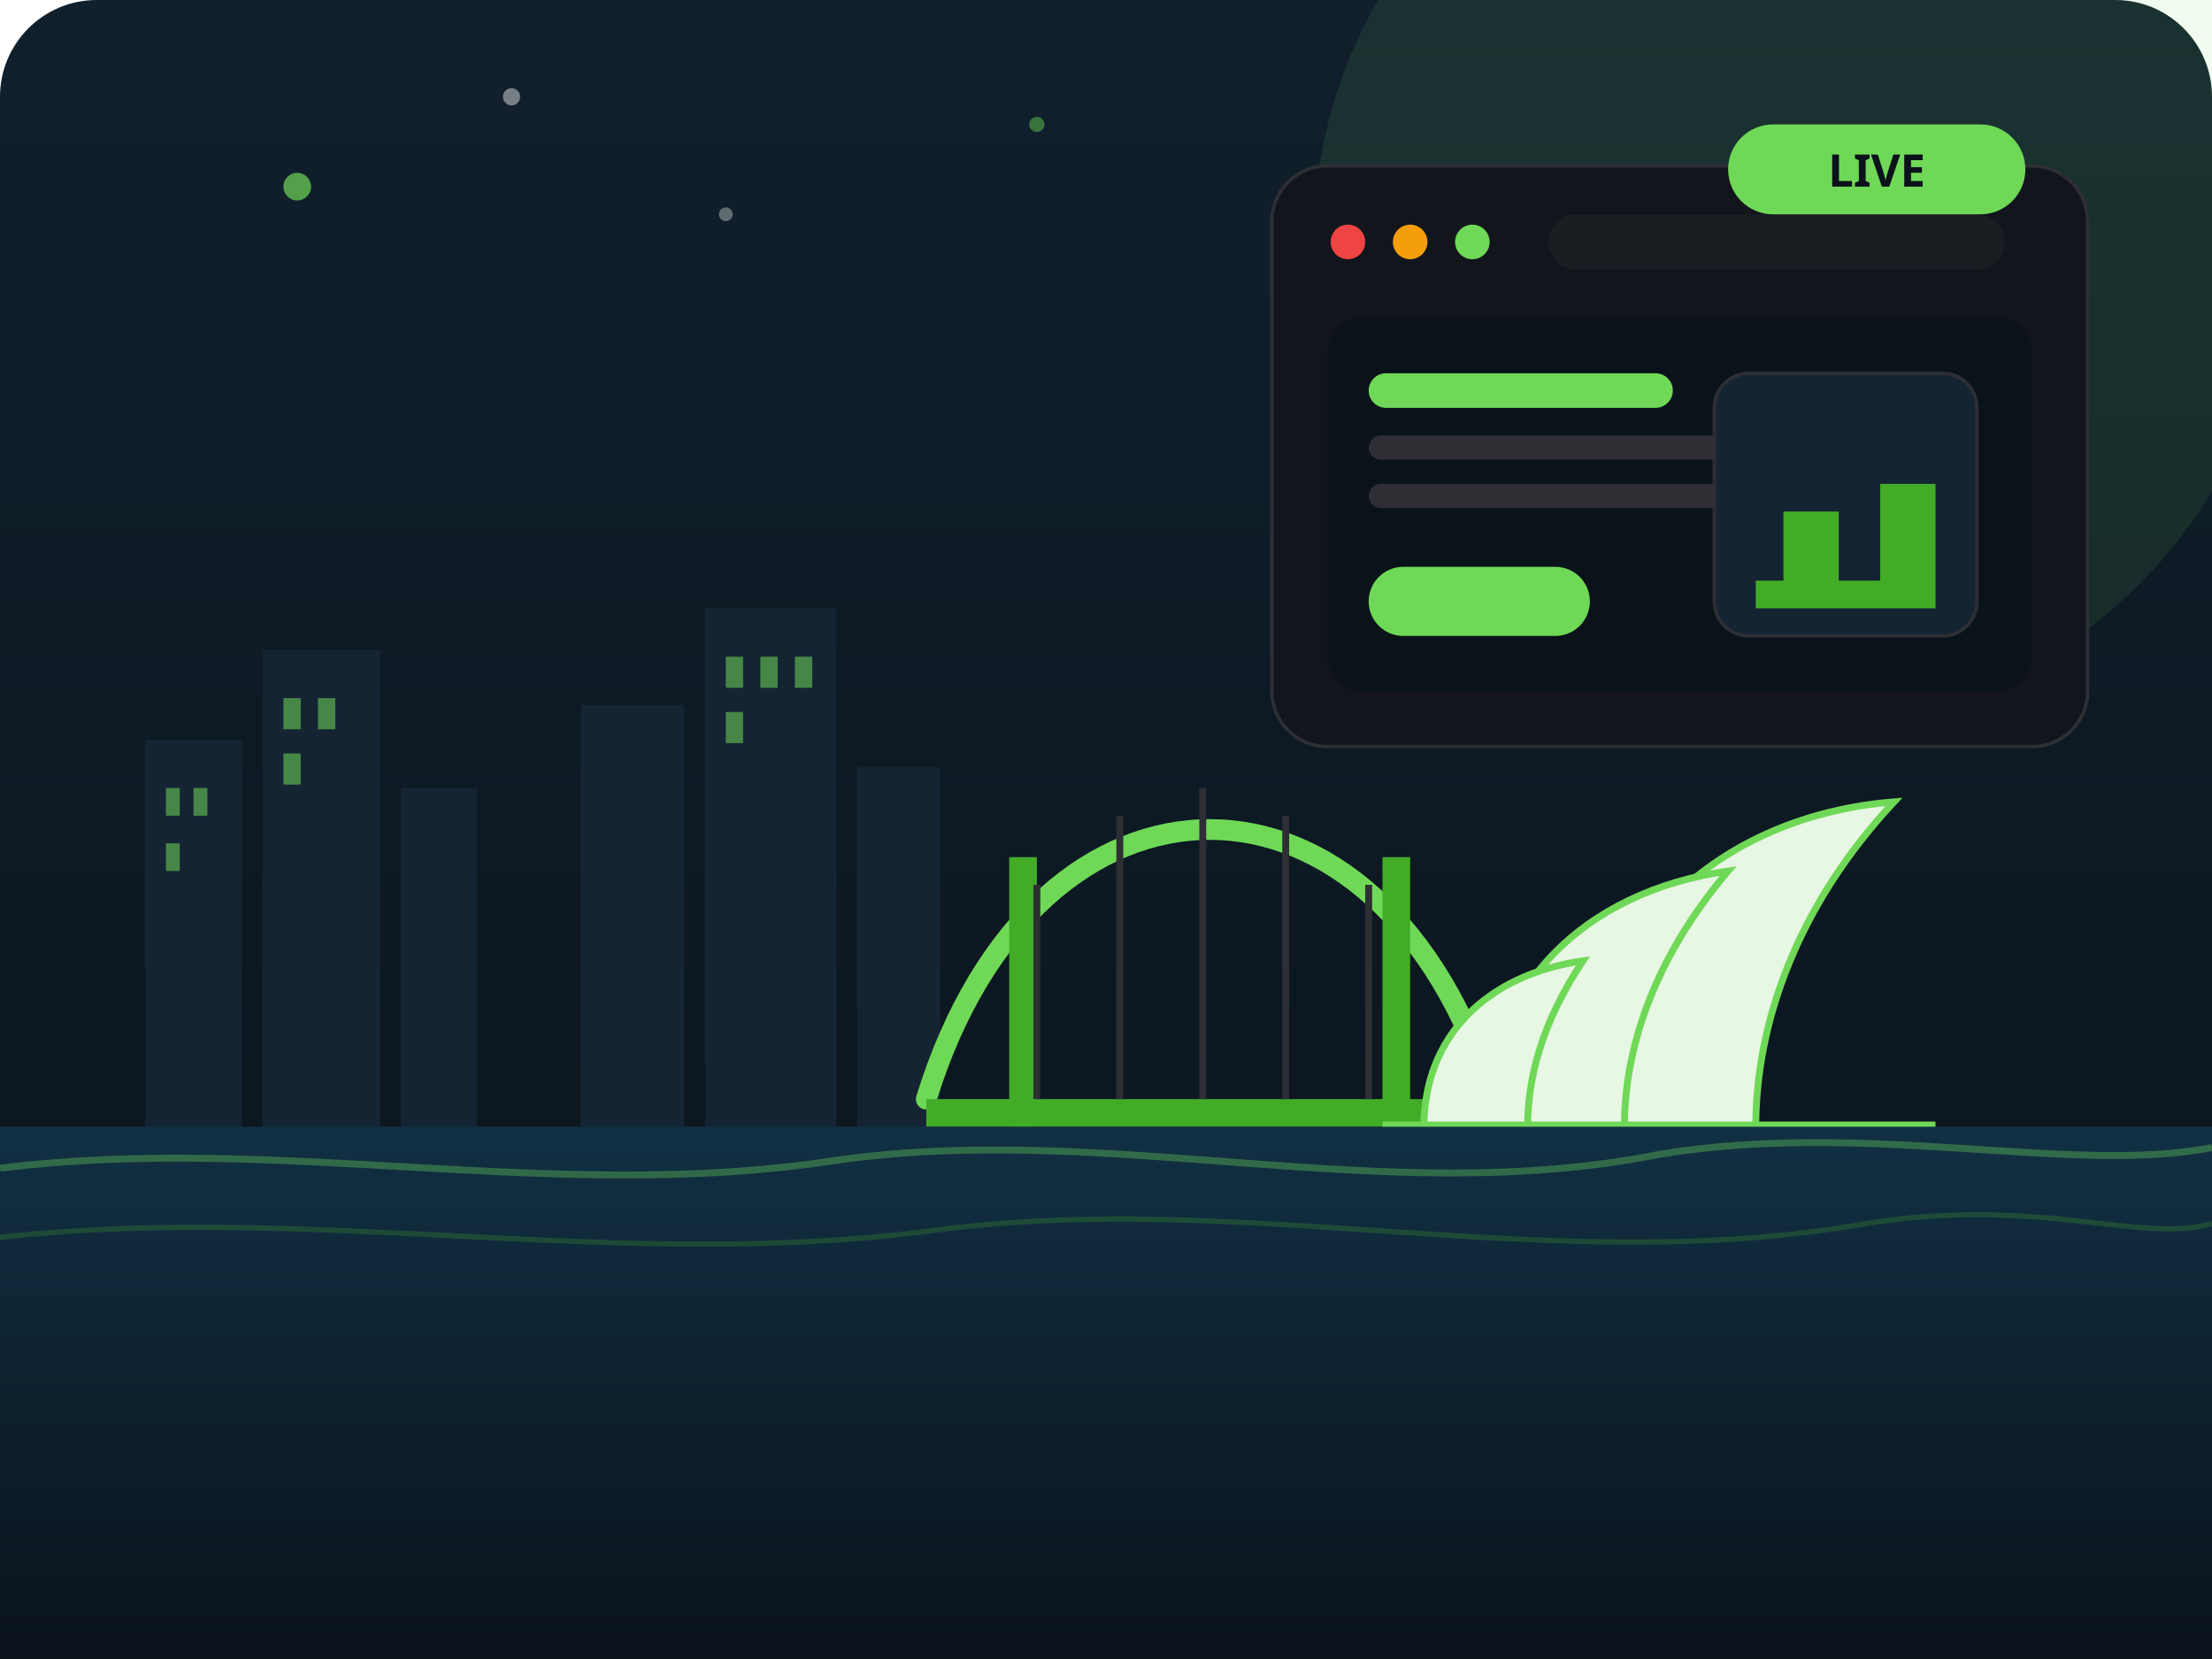
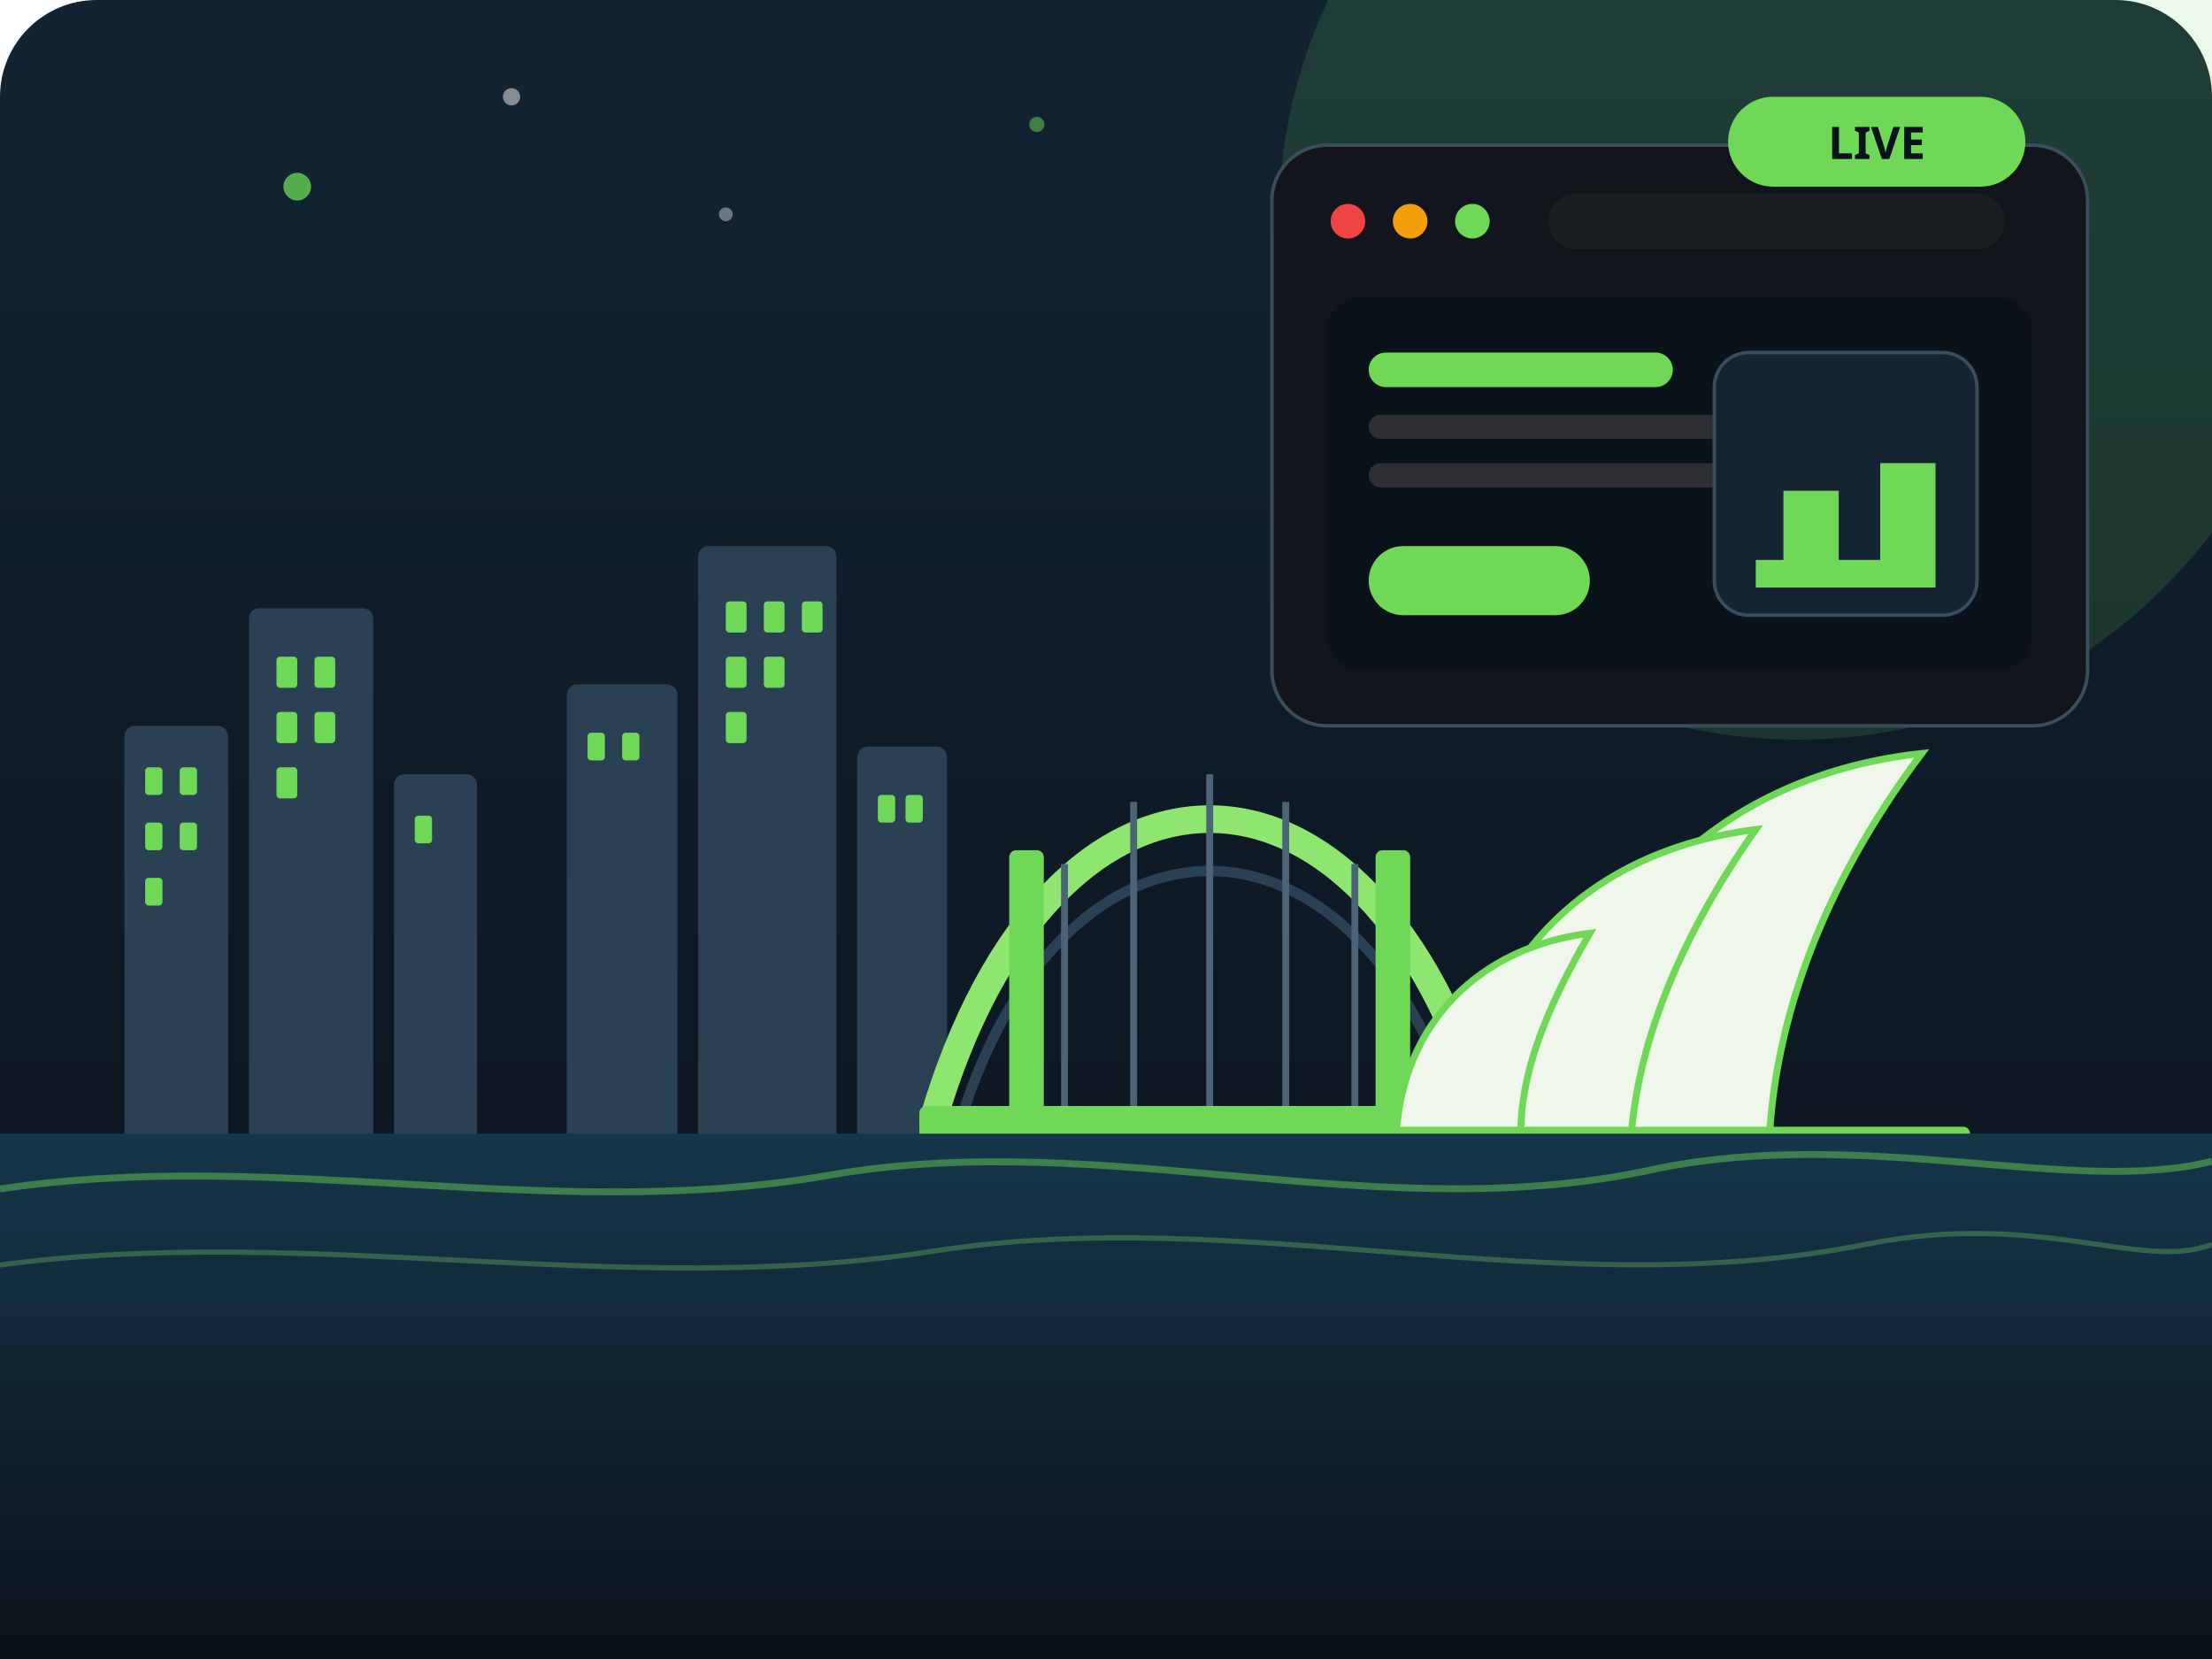
<svg xmlns="http://www.w3.org/2000/svg" width="640" height="480" viewBox="0 0 640 480" role="img" aria-labelledby="heroTitle heroDesc">
  <defs>
    <linearGradient id="nightSky" x1="0" y1="0" x2="0" y2="1">
-       <stop offset="0" stop-color="#10202c" />
+       <stop offset="0" stop-color="#122433" />
      <stop offset="1" stop-color="#0a121a" />
    </linearGradient>
    <linearGradient id="harbourWater" x1="0" y1="0" x2="0" y2="1">
-       <stop offset="0" stop-color="#113044" />
+       <stop offset="0" stop-color="#16364a" />
      <stop offset="1" stop-color="#0a121a" />
    </linearGradient>
  </defs>
  <rect width="640" height="480" rx="28" fill="url(#nightSky)" />
-   <circle cx="520" cy="70" r="140" fill="#6FD957" opacity="0.10" />
-   <circle cx="86" cy="54" r="4" fill="#6FD957" opacity="0.7" />
-   <circle cx="148" cy="28" r="2.5" fill="#f5f5f5" opacity="0.45" />
-   <circle cx="210" cy="62" r="2" fill="#f5f5f5" opacity="0.35" />
-   <circle cx="300" cy="36" r="2.2" fill="#6FD957" opacity="0.45" />
-   <g fill="#152433">
-     <rect x="42" y="214" width="28" height="150" />
-     <rect x="76" y="188" width="34" height="176" />
-     <rect x="116" y="228" width="22" height="136" />
-     <rect x="168" y="204" width="30" height="160" />
-     <rect x="204" y="176" width="38" height="188" />
-     <rect x="248" y="222" width="24" height="142" />
+   <circle cx="520" cy="64" r="150" fill="#6FD957" opacity="0.14" />
+   <circle cx="86" cy="54" r="4" fill="#6FD957" opacity="0.75" />
+   <circle cx="148" cy="28" r="2.5" fill="#f5f5f5" opacity="0.5" />
+   <circle cx="210" cy="62" r="2" fill="#f5f5f5" opacity="0.4" />
+   <circle cx="300" cy="36" r="2.2" fill="#6FD957" opacity="0.5" />
+   <g fill="#2a4154">
+     <rect x="36" y="210" width="30" height="154" rx="3" />
+     <rect x="72" y="176" width="36" height="188" rx="3" />
+     <rect x="114" y="224" width="24" height="140" rx="3" />
+     <rect x="164" y="198" width="32" height="166" rx="3" />
+     <rect x="202" y="158" width="40" height="206" rx="3" />
+     <rect x="248" y="216" width="26" height="148" rx="3" />
  </g>
-   <g fill="#6FD957" opacity="0.55">
-     <rect x="48" y="228" width="4" height="8" />
-     <rect x="56" y="228" width="4" height="8" />
-     <rect x="48" y="244" width="4" height="8" />
-     <rect x="82" y="202" width="5" height="9" />
-     <rect x="92" y="202" width="5" height="9" />
-     <rect x="82" y="218" width="5" height="9" />
-     <rect x="210" y="190" width="5" height="9" />
-     <rect x="220" y="190" width="5" height="9" />
-     <rect x="230" y="190" width="5" height="9" />
-     <rect x="210" y="206" width="5" height="9" />
+   <g fill="#6FD957">
+     <rect x="42" y="222" width="5" height="8" rx="1" />
+     <rect x="52" y="222" width="5" height="8" rx="1" />
+     <rect x="42" y="238" width="5" height="8" rx="1" />
+     <rect x="52" y="238" width="5" height="8" rx="1" />
+     <rect x="42" y="254" width="5" height="8" rx="1" />
+     <rect x="80" y="190" width="6" height="9" rx="1" />
+     <rect x="91" y="190" width="6" height="9" rx="1" />
+     <rect x="80" y="206" width="6" height="9" rx="1" />
+     <rect x="91" y="206" width="6" height="9" rx="1" />
+     <rect x="80" y="222" width="6" height="9" rx="1" />
+     <rect x="120" y="236" width="5" height="8" rx="1" />
+     <rect x="170" y="212" width="5" height="8" rx="1" />
+     <rect x="180" y="212" width="5" height="8" rx="1" />
+     <rect x="210" y="174" width="6" height="9" rx="1" />
+     <rect x="221" y="174" width="6" height="9" rx="1" />
+     <rect x="232" y="174" width="6" height="9" rx="1" />
+     <rect x="210" y="190" width="6" height="9" rx="1" />
+     <rect x="221" y="190" width="6" height="9" rx="1" />
+     <rect x="210" y="206" width="6" height="9" rx="1" />
+     <rect x="254" y="230" width="5" height="8" rx="1" />
+     <rect x="262" y="230" width="5" height="8" rx="1" />
  </g>
-   <g fill="none" stroke="#6FD957" stroke-width="6" stroke-linecap="round">
-     <path d="M268 318 C300 214, 400 214, 432 318" />
+   <path d="M270 324 C304 208, 396 208, 430 324" fill="none" stroke="#8ee56f" stroke-width="8" stroke-linecap="round" />
+   <path d="M278 324 C308 228, 392 228, 422 324" fill="none" stroke="#2a4154" stroke-width="3" />
+   <g fill="#6FD957">
+     <rect x="292" y="246" width="10" height="80" rx="2" />
+     <rect x="398" y="246" width="10" height="80" rx="2" />
+     <rect x="266" y="320" width="168" height="10" rx="2" />
  </g>
-   <g fill="#42AC27">
-     <rect x="292" y="248" width="8" height="78" />
-     <rect x="400" y="248" width="8" height="78" />
-     <rect x="268" y="318" width="164" height="8" />
+   <g stroke="#4a6578" stroke-width="2">
+     <path d="M308 250 L308 320" />
+     <path d="M328 232 L328 320" />
+     <path d="M350 224 L350 320" />
+     <path d="M372 232 L372 320" />
+     <path d="M392 250 L392 320" />
  </g>
-   <g stroke="#2e2e35" stroke-width="2">
-     <path d="M300 256 L300 318" />
-     <path d="M324 236 L324 318" />
-     <path d="M348 228 L348 318" />
-     <path d="M372 236 L372 318" />
-     <path d="M396 256 L396 318" />
+   <g fill="#eef7ea" stroke="#6FD957" stroke-width="2">
+     <path d="M452 328 C454 262, 500 224, 556 218 C526 258, 514 296, 512 328 Z" />
+     <path d="M424 328 C426 278, 460 246, 508 240 C484 274, 474 304, 472 328 Z" />
+     <path d="M404 328 C406 296, 428 274, 460 270 C446 294, 440 312, 440 328 Z" />
  </g>
-   <g fill="#e8f6e4" stroke="#6FD957" stroke-width="2">
-     <path d="M458 326 C458 270, 498 236, 548 232 C520 262, 508 296, 508 326 Z" />
-     <path d="M430 326 C430 286, 458 258, 500 252 C478 278, 470 304, 470 326 Z" />
-     <path d="M412 326 C412 300, 430 282, 458 278 C446 296, 442 312, 442 326 Z" />
-   </g>
-   <path d="M400 326 H560" stroke="#6FD957" stroke-width="3" />
-   <rect x="0" y="326" width="640" height="154" fill="url(#harbourWater)" />
-   <path d="M0 338 C80 328, 160 348, 240 336 C320 324, 400 350, 480 334 C540 324, 600 340, 640 332" fill="none" stroke="#6FD957" stroke-width="2" opacity="0.35" />
-   <path d="M0 358 C90 348, 180 368, 270 356 C360 344, 450 370, 540 354 C590 346, 620 360, 640 354" fill="none" stroke="#42AC27" stroke-width="1.5" opacity="0.25" />
+   <path d="M392 328 H568" stroke="#6FD957" stroke-width="4" stroke-linecap="round" />
+   <rect x="0" y="328" width="640" height="152" fill="url(#harbourWater)" />
+   <path d="M0 344 C80 332, 160 354, 240 340 C320 326, 400 356, 480 338 C540 326, 600 346, 640 336" fill="none" stroke="#6FD957" stroke-width="2" opacity="0.45" />
+   <path d="M0 366 C90 354, 180 376, 270 362 C360 348, 450 378, 540 360 C590 350, 620 368, 640 360" fill="none" stroke="#8ee56f" stroke-width="1.5" opacity="0.28" />
  <g>
-     <rect x="368" y="48" width="236" height="168" rx="16" fill="#12161c" stroke="#2e2e35" />
-     <circle cx="390" cy="70" r="5" fill="#ef4444" />
-     <circle cx="408" cy="70" r="5" fill="#f59e0b" />
-     <circle cx="426" cy="70" r="5" fill="#6FD957" />
-     <rect x="448" y="62" width="132" height="16" rx="8" fill="#1a1d22" />
-     <rect x="384" y="92" width="204" height="108" rx="10" fill="#0a121a" />
-     <rect x="396" y="108" width="88" height="10" rx="5" fill="#6FD957" />
-     <rect x="396" y="126" width="120" height="7" rx="3.5" fill="#2e2e35" />
-     <rect x="396" y="140" width="104" height="7" rx="3.5" fill="#2e2e35" />
-     <rect x="396" y="164" width="64" height="20" rx="10" fill="#6FD957" />
-     <rect x="496" y="108" width="76" height="76" rx="10" fill="#152433" stroke="#2e2e35" />
-     <path d="M508 168 h52 v8 h-52 z M516 148 h16 v20 h-16 z M544 140 h16 v28 h-16 z" fill="#42AC27" />
-     <rect x="500" y="36" width="86" height="26" rx="13" fill="#6FD957" />
-     <text x="543" y="54" text-anchor="middle" fill="#0a121a" font-family="Segoe UI, system-ui, sans-serif" font-size="13" font-weight="700">LIVE</text>
+     <rect x="368" y="42" width="236" height="168" rx="16" fill="#12161c" stroke="#3a4d5c" />
+     <circle cx="390" cy="64" r="5" fill="#ef4444" />
+     <circle cx="408" cy="64" r="5" fill="#f59e0b" />
+     <circle cx="426" cy="64" r="5" fill="#6FD957" />
+     <rect x="448" y="56" width="132" height="16" rx="8" fill="#1a1d22" />
+     <rect x="384" y="86" width="204" height="108" rx="10" fill="#0a121a" />
+     <rect x="396" y="102" width="88" height="10" rx="5" fill="#6FD957" />
+     <rect x="396" y="120" width="120" height="7" rx="3.5" fill="#2e2e35" />
+     <rect x="396" y="134" width="104" height="7" rx="3.5" fill="#2e2e35" />
+     <rect x="396" y="158" width="64" height="20" rx="10" fill="#6FD957" />
+     <rect x="496" y="102" width="76" height="76" rx="10" fill="#152433" stroke="#3a4d5c" />
+     <path d="M508 162 h52 v8 h-52 z M516 142 h16 v20 h-16 z M544 134 h16 v28 h-16 z" fill="#6FD957" />
+     <rect x="500" y="28" width="86" height="26" rx="13" fill="#6FD957" />
+     <text x="543" y="46" text-anchor="middle" fill="#0a121a" font-family="Segoe UI, system-ui, sans-serif" font-size="13" font-weight="700">LIVE</text>
  </g>
</svg>
